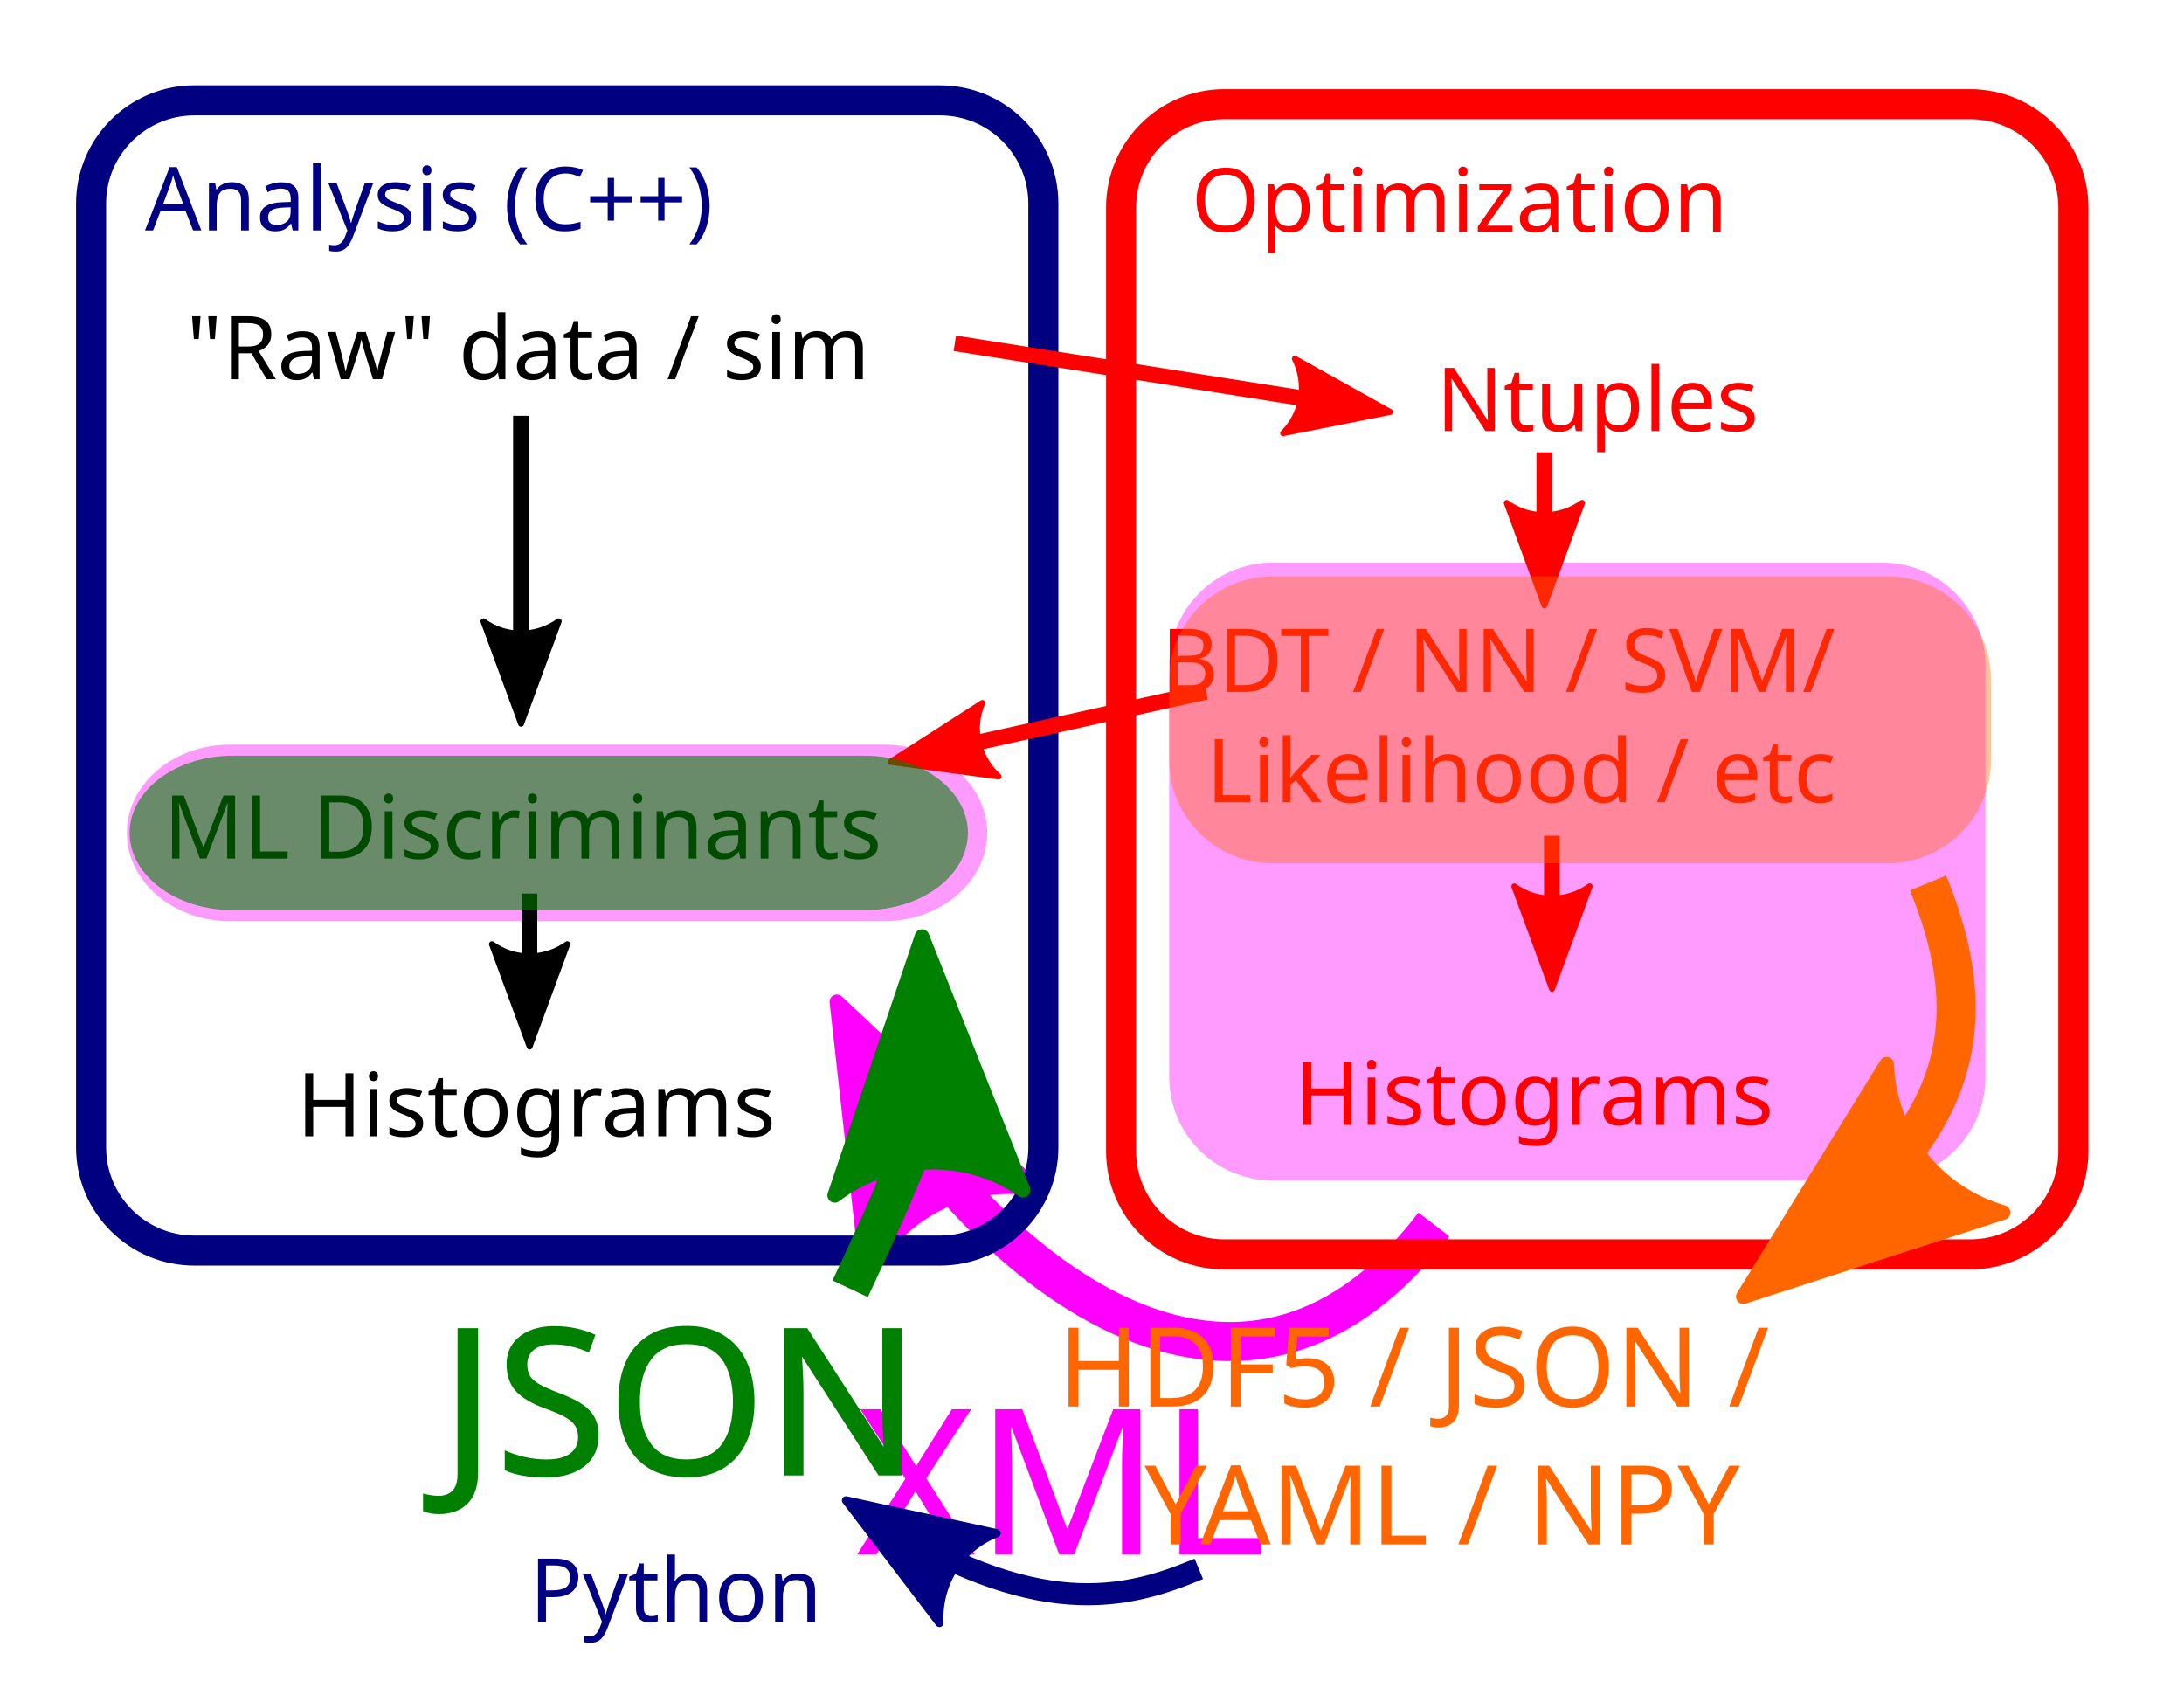
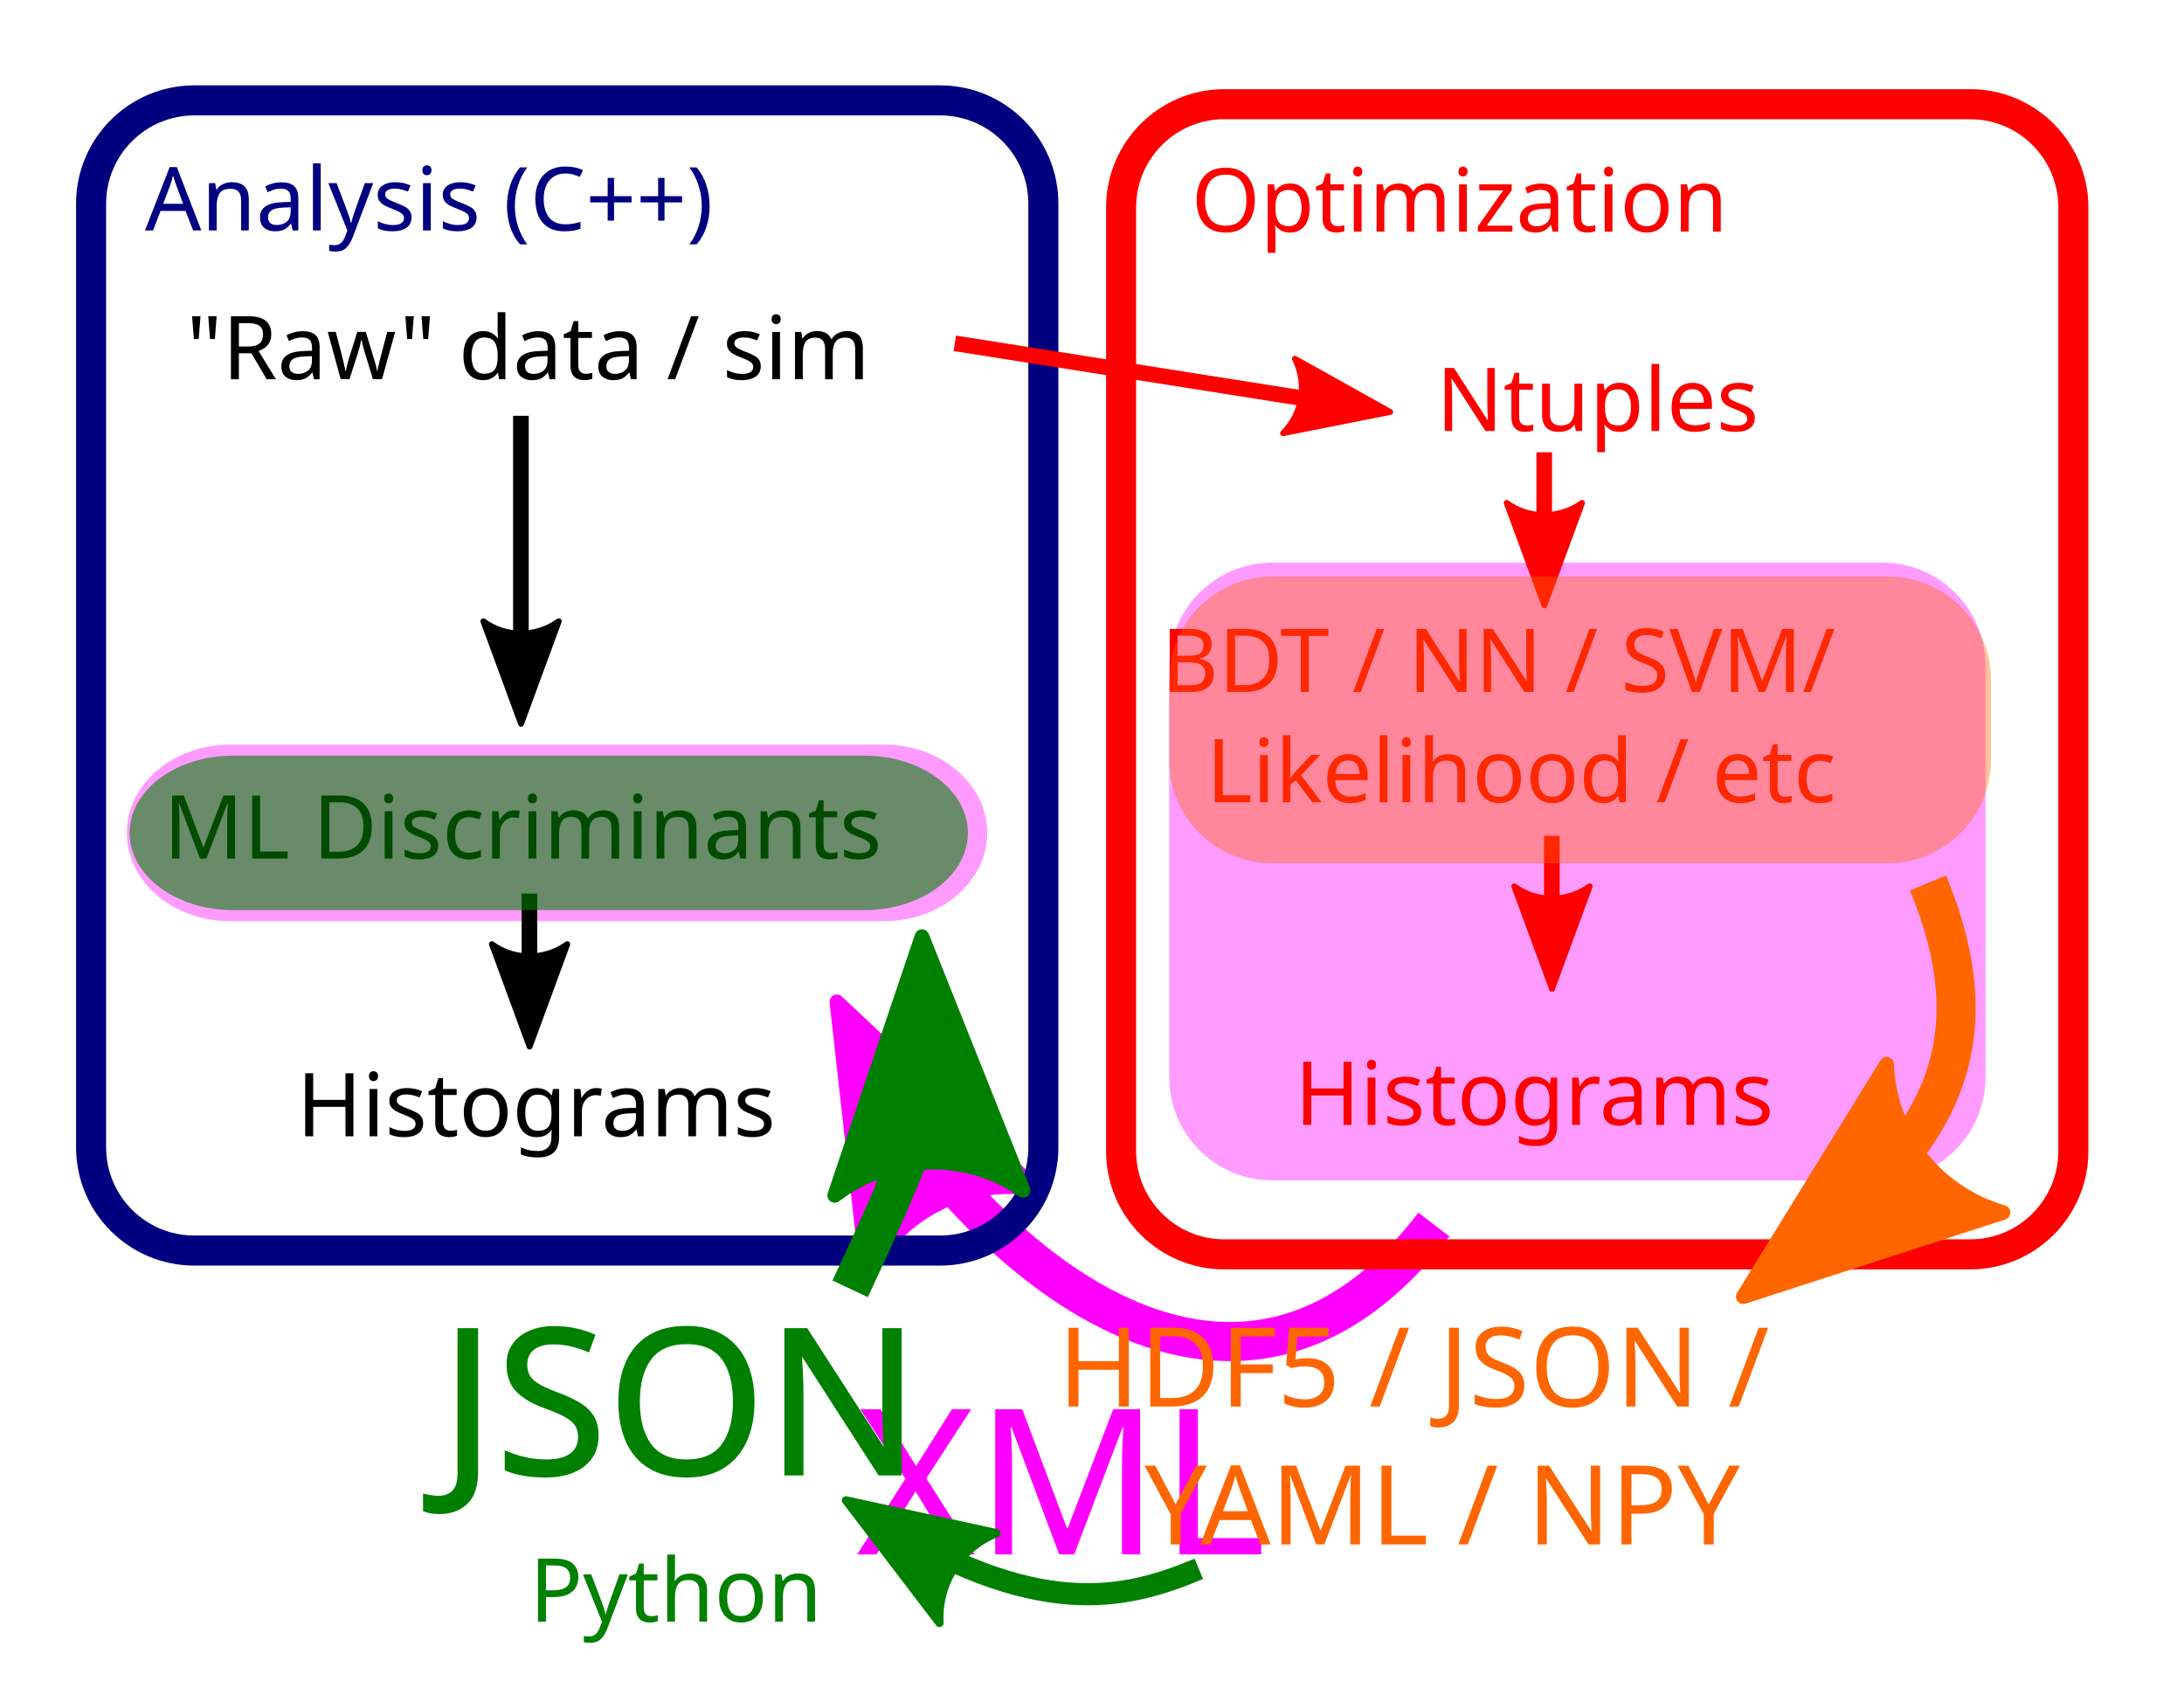
<svg xmlns="http://www.w3.org/2000/svg" width="11in" height="8.5in" viewBox="0 0 990 765" id="svg2" version="1.1">
  <defs id="defs4">
    <marker orient="auto" refY="0" refX="0" id="marker6268" style="overflow:visible">
      <path id="path6270" style="fill:#ff00ff;fill-opacity:1;fill-rule:evenodd;stroke:#ff00ff;stroke-width:0.625;stroke-linejoin:round;stroke-opacity:1" d="M 8.719,4.034 -2.207,0.016 8.719,-4.002 c -1.745,2.372 -1.735,5.617 -6e-7,8.035 z" transform="scale(-0.6,-0.6)" />
    </marker>
    <marker style="overflow:visible" id="marker5268" refX="0" refY="0" orient="auto">
      <path transform="scale(-0.6,-0.6)" d="M 8.719,4.034 -2.207,0.016 8.719,-4.002 c -1.745,2.372 -1.735,5.617 -6e-7,8.035 z" style="fill:#ff0000;fill-opacity:1;fill-rule:evenodd;stroke:#ff0000;stroke-width:0.625;stroke-linejoin:round;stroke-opacity:1" id="path5270" />
    </marker>
    <marker orient="auto" refY="0.0" refX="0.0" id="Arrow2Mend" style="overflow:visible;">
      <path id="path4214" style="fill-rule:evenodd;stroke-width:0.625;stroke-linejoin:round;stroke:#000000;stroke-opacity:1;fill:#000000;fill-opacity:1" d="M 8.719,4.034 L -2.207,0.016 L 8.719,-4.002 C 6.973,-1.63 6.983,1.616 8.719,4.034 z " transform="scale(0.6) rotate(180) translate(0,0)" />
    </marker>
    <marker orient="auto" refY="0" refX="0" id="Arrow2Mend-5" style="overflow:visible">
      <path id="path4214-0" style="fill:#000000;fill-opacity:1;fill-rule:evenodd;stroke:#000000;stroke-width:0.625;stroke-linejoin:round;stroke-opacity:1" d="M 8.719,4.034 -2.207,0.016 8.719,-4.002 c -1.745,2.372 -1.735,5.617 -6e-7,8.035 z" transform="scale(-0.6,-0.6)" />
    </marker>
    <marker orient="auto" refY="0" refX="0" id="Arrow2Mend-7" style="overflow:visible">
      <path id="path4214-06" style="fill:#ff0000;fill-opacity:1;fill-rule:evenodd;stroke:#ff0000;stroke-width:0.625;stroke-linejoin:round;stroke-opacity:1" d="M 8.719,4.034 -2.207,0.016 8.719,-4.002 c -1.745,2.372 -1.735,5.617 -6e-7,8.035 z" transform="scale(-0.6,-0.6)" />
    </marker>
    <marker style="overflow:visible" id="marker5268-0" refX="0" refY="0" orient="auto">
      <path transform="scale(-0.6,-0.6)" d="M 8.719,4.034 -2.207,0.016 8.719,-4.002 c -1.745,2.372 -1.735,5.617 -6e-7,8.035 z" style="fill:#ff0000;fill-opacity:1;fill-rule:evenodd;stroke:#ff0000;stroke-width:0.625;stroke-linejoin:round;stroke-opacity:1" id="path5270-9" />
    </marker>
    <marker orient="auto" refY="0" refX="0" id="Arrow2Mend-7-9" style="overflow:visible">
      <path id="path4214-06-5" style="fill:#ff0000;fill-opacity:1;fill-rule:evenodd;stroke:#ff0000;stroke-width:0.625;stroke-linejoin:round;stroke-opacity:1" d="M 8.719,4.034 -2.207,0.016 8.719,-4.002 c -1.745,2.372 -1.735,5.617 -6e-7,8.035 z" transform="scale(-0.6,-0.6)" />
    </marker>
    <marker orient="auto" refY="0" refX="0" id="marker6268-4" style="overflow:visible">
      <path id="path6270-3" style="fill:#008000;fill-opacity:1;fill-rule:evenodd;stroke:#008000;stroke-width:0.625;stroke-linejoin:round;stroke-opacity:1" d="M 8.719,4.034 -2.207,0.016 8.719,-4.002 c -1.745,2.372 -1.735,5.617 -6e-7,8.035 z" transform="scale(-0.6,-0.6)" />
    </marker>
    <marker orient="auto" refY="0" refX="0" id="marker6268-4-1" style="overflow:visible">
      <path id="path6270-3-0" style="fill:#ff6600;fill-opacity:1;fill-rule:evenodd;stroke:#ff6600;stroke-width:0.625;stroke-linejoin:round;stroke-opacity:1" d="M 8.719,4.034 -2.207,0.016 8.719,-4.002 c -1.745,2.372 -1.735,5.617 -6e-7,8.035 z" transform="scale(-0.6,-0.6)" />
    </marker>
    <marker orient="auto" refY="0" refX="0" id="marker6268-4-1-4" style="overflow:visible">
-       <path id="path6270-3-0-1" style="fill:#000080;fill-opacity:1;fill-rule:evenodd;stroke:#000080;stroke-width:0.625;stroke-linejoin:round;stroke-opacity:1" d="M 8.719,4.034 -2.207,0.016 8.719,-4.002 c -1.745,2.372 -1.735,5.617 -6e-7,8.035 z" transform="scale(-0.6,-0.6)" />
+       <path id="path6270-3-0-1" style="fill:#008000;fill-opacity:1;fill-rule:evenodd;stroke:#008000;stroke-width:0.625;stroke-linejoin:round;stroke-opacity:1" d="M 8.719,4.034 -2.207,0.016 8.719,-4.002 c -1.745,2.372 -1.735,5.617 -6e-7,8.035 z" transform="scale(-0.6,-0.6)" />
    </marker>
  </defs>
  <g id="layer2" style="display:inline">
    <text xml:space="preserve" style="font-style:normal;font-weight:normal;font-size:92.126px;line-height:125%;font-family:sans-serif;letter-spacing:0px;word-spacing:0px;opacity:1;fill:#ff00ff;fill-opacity:1;stroke:none;stroke-width:1px;stroke-linecap:butt;stroke-linejoin:miter;stroke-opacity:1" x="388.197" y="704.5" id="text6249">
      <tspan id="tspan6251" x="388.197" y="704.5">XML</tspan>
    </text>
    <rect style="opacity:1;fill:#ff00ff;fill-opacity:0.392;stroke:none;stroke-width:7.087;stroke-miterlimit:4;stroke-dasharray:none" id="rect6254" width="390" height="80" x="57.5" y="337.5" rx="46.807" ry="46.807" />
    <rect style="opacity:1;fill:#ff00ff;fill-opacity:0.392;stroke:none;stroke-width:7.087;stroke-miterlimit:4;stroke-dasharray:none" id="rect6256" width="370" height="280" x="530" y="255" rx="46.807" ry="46.807" />
    <path style="opacity:1;fill:none;fill-rule:evenodd;stroke:#ff00ff;stroke-width:17.717;stroke-linecap:butt;stroke-linejoin:miter;stroke-miterlimit:4;stroke-dasharray:none;stroke-opacity:1;marker-end:url(#marker6268)" d="M 650,555 C 553.778,680.18 430,555 390,475" id="path6260" />
  </g>
  <g id="layer1" transform="translate(-27.36114,310.6886)" style="display:inline">
    <rect style="opacity:1;fill:none;fill-rule:evenodd;stroke:#000080;stroke-width:13.623;stroke-linecap:butt;stroke-linejoin:miter;stroke-miterlimit:4;stroke-dasharray:none;stroke-opacity:1" id="rect3340" width="431.655" height="521.31" x="68.655" y="-265.189" ry="46.807" rx="46.807" />
    <text xml:space="preserve" style="font-style:normal;font-weight:normal;font-size:40px;line-height:125%;font-family:sans-serif;letter-spacing:0px;word-spacing:0px;opacity:1;fill:#000080;fill-opacity:1;stroke:none;stroke-width:1px;stroke-linecap:butt;stroke-linejoin:miter;stroke-opacity:1" x="93.103" y="-206.258" id="text4142">
      <tspan id="tspan4144" x="93.103" y="-206.258">Analysis (C++)</tspan>
    </text>
    <text xml:space="preserve" style="font-style:normal;font-weight:normal;font-size:40px;line-height:125%;font-family:sans-serif;letter-spacing:0px;word-spacing:0px;opacity:1;fill:#000000;fill-opacity:1;stroke:none;stroke-width:1px;stroke-linecap:butt;stroke-linejoin:miter;stroke-opacity:1" x="111.844" y="-138.792" id="text4165">
      <tspan id="tspan4167" x="111.844" y="-138.792">"Raw" data / sim</tspan>
    </text>
    <text xml:space="preserve" style="font-style:normal;font-weight:normal;font-size:40px;line-height:125%;font-family:sans-serif;letter-spacing:0px;word-spacing:0px;opacity:1;fill:#000000;fill-opacity:1;stroke:none;stroke-width:1px;stroke-linecap:butt;stroke-linejoin:miter;stroke-opacity:1" x="101.499" y="78.449" id="text4169">
      <tspan id="tspan4171" x="101.499" y="78.449">ML Discriminants</tspan>
    </text>
    <text xml:space="preserve" style="font-style:normal;font-weight:normal;font-size:40px;line-height:125%;font-family:sans-serif;letter-spacing:0px;word-spacing:0px;opacity:1;fill:#000000;fill-opacity:1;stroke:none;stroke-width:1px;stroke-linecap:butt;stroke-linejoin:miter;stroke-opacity:1" x="161.844" y="204.311" id="text4173">
      <tspan id="tspan4175" x="161.844" y="204.311">Histograms</tspan>
    </text>
    <path style="opacity:1;fill:none;fill-rule:evenodd;stroke:#000000;stroke-width:7.087;stroke-linecap:butt;stroke-linejoin:miter;stroke-miterlimit:4;stroke-dasharray:none;stroke-opacity:1;marker-end:url(#Arrow2Mend)" d="m 267.361,94.311 0,60" id="path4181" />
    <path style="opacity:1;fill:none;fill-rule:evenodd;stroke:#000000;stroke-width:7.087;stroke-linecap:butt;stroke-linejoin:miter;stroke-miterlimit:4;stroke-dasharray:none;stroke-opacity:1;marker-end:url(#Arrow2Mend-5)" d="m 263.488,-122.24 0,130.22" id="path4181-6" />
  </g>
  <g id="layer3" style="display:inline">
    <rect style="opacity:1;fill:none;fill-rule:evenodd;stroke:#ff0000;stroke-width:13.623;stroke-linecap:butt;stroke-linejoin:miter;stroke-miterlimit:4;stroke-dasharray:none;stroke-opacity:1" id="rect3340-6" width="431.655" height="521.31" x="508.191" y="47.223" ry="46.807" rx="46.807" />
    <path style="opacity:1;fill:none;fill-rule:evenodd;stroke:#ff0000;stroke-width:7.087;stroke-linecap:butt;stroke-linejoin:miter;stroke-miterlimit:4;stroke-dasharray:none;stroke-opacity:1;marker-end:url(#marker5268)" d="m 432.815,155.601 188.077,29.713" id="path4984" />
    <text xml:space="preserve" style="font-style:normal;font-weight:normal;font-size:40px;line-height:125%;font-family:sans-serif;letter-spacing:0px;word-spacing:0px;opacity:1;fill:#ff0000;fill-opacity:1;stroke:none;stroke-width:1px;stroke-linecap:butt;stroke-linejoin:miter;stroke-opacity:1" x="651.034" y="195.345" id="text5308">
      <tspan id="tspan5310" x="651.034" y="195.345">Ntuples</tspan>
    </text>
    <text xml:space="preserve" style="font-style:normal;font-weight:normal;font-size:40px;line-height:125%;font-family:sans-serif;letter-spacing:0px;word-spacing:0px;opacity:1;fill:#ff0000;fill-opacity:1;stroke:none;stroke-width:1px;stroke-linecap:butt;stroke-linejoin:miter;stroke-opacity:1" x="540" y="105" id="text5351">
      <tspan id="tspan5353" x="540" y="105">Optimization</tspan>
    </text>
    <text xml:space="preserve" style="font-style:normal;font-variant:normal;font-weight:normal;font-stretch:normal;font-size:40px;line-height:125%;font-family:sans-serif;-inkscape-font-specification:'sans-serif, Normal';text-align:center;letter-spacing:0px;word-spacing:0px;writing-mode:lr-tb;text-anchor:middle;opacity:1;fill:#ff0000;fill-opacity:1;stroke:none;stroke-width:1px;stroke-linecap:butt;stroke-linejoin:miter;stroke-opacity:1" x="715.517" y="313.621" id="text5511">
      <tspan id="tspan5521" x="715.517" y="313.621">BDT / NN / SVM/</tspan>
      <tspan id="tspan5523" x="715.517" y="363.621">Likelihood / etc</tspan>
    </text>
    <path style="opacity:1;fill:none;fill-rule:evenodd;stroke:#ff0000;stroke-width:7.087;stroke-linecap:butt;stroke-linejoin:miter;stroke-miterlimit:4;stroke-dasharray:none;stroke-opacity:1;marker-end:url(#Arrow2Mend-7)" d="m 700,205 0,60" id="path4181-7" />
-     <path style="opacity:1;fill:none;fill-rule:evenodd;stroke:#ff0000;stroke-width:7.087;stroke-linecap:butt;stroke-linejoin:miter;stroke-miterlimit:4;stroke-dasharray:none;stroke-opacity:1;marker-end:url(#marker5268-0)" d="M 546.775,313.533 412.78,343.246" id="path4984-0" />
    <path style="opacity:1;fill:none;fill-rule:evenodd;stroke:#ff0000;stroke-width:7.087;stroke-linecap:butt;stroke-linejoin:miter;stroke-miterlimit:4;stroke-dasharray:none;stroke-opacity:1;marker-end:url(#Arrow2Mend-7-9)" d="m 703.448,378.793 0,60" id="path4181-7-6" />
    <text xml:space="preserve" style="font-style:normal;font-weight:normal;font-size:40px;line-height:125%;font-family:sans-serif;letter-spacing:0px;word-spacing:0px;opacity:1;fill:#ff0000;fill-opacity:1;stroke:none;stroke-width:1px;stroke-linecap:butt;stroke-linejoin:miter;stroke-opacity:1" x="586.897" y="509.828" id="text4173-4">
      <tspan id="tspan4175-6" x="586.897" y="509.828">Histograms</tspan>
    </text>
  </g>
  <g id="layer4" style="display:inline">
    <rect style="opacity:1;fill:#008000;fill-opacity:0.588;stroke:#008000;stroke-width:17.717;stroke-miterlimit:4;stroke-dasharray:none;stroke-opacity:0" id="rect6488" width="380" height="70" x="58.75" y="342.5" rx="46.807" ry="46.807" />
    <path style="display:inline;opacity:1;fill:#008000;fill-rule:evenodd;stroke:#008000;stroke-width:17.717;stroke-linecap:butt;stroke-linejoin:miter;stroke-miterlimit:4;stroke-dasharray:none;stroke-opacity:1;marker-end:url(#marker6268-4)" d="M 385.381,584.147 C 432.5,483.75 420,495 418.727,447.977" id="path6260-5" />
    <text xml:space="preserve" style="font-style:normal;font-weight:normal;font-size:40px;line-height:125%;font-family:sans-serif;letter-spacing:0px;word-spacing:0px;fill:#000000;fill-opacity:1;stroke:none;stroke-width:1px;stroke-linecap:butt;stroke-linejoin:miter;stroke-opacity:1" x="210" y="645" id="text7325">
      <tspan id="tspan7327" x="210" y="645" />
    </text>
    <text xml:space="preserve" style="font-style:normal;font-weight:normal;font-size:92.126px;line-height:125%;font-family:sans-serif;letter-spacing:0px;word-spacing:0px;display:inline;opacity:1;fill:#008000;fill-opacity:1;stroke:#008000;stroke-width:1px;stroke-linecap:butt;stroke-linejoin:miter;stroke-opacity:1" x="199.447" y="668.25" id="text6249-3">
      <tspan id="tspan6251-3" x="199.447" y="668.25">JSON</tspan>
    </text>
  </g>
  <g id="layer5" style="display:inline">
    <rect style="opacity:1;fill:#ff6600;fill-opacity:0.392;stroke:none;stroke-width:17.717;stroke-miterlimit:4;stroke-dasharray:none" id="rect8692" width="372.5" height="130" x="530" y="261.25" rx="46.807" ry="46.807" />
    <path style="display:inline;opacity:1;fill:none;fill-rule:evenodd;stroke:#ff6600;stroke-width:17.717;stroke-linecap:butt;stroke-linejoin:miter;stroke-miterlimit:4;stroke-dasharray:none;stroke-opacity:1;marker-end:url(#marker6268-4-1)" d="m 873.954,400.202 c 34.543,83.676 -5.778,126.086 -65.36,172.875" id="path6260-5-8" />
    <text xml:space="preserve" style="font-style:normal;font-variant:normal;font-weight:normal;font-stretch:normal;font-size:50px;line-height:125%;font-family:sans-serif;-inkscape-font-specification:'sans-serif, Normal';text-align:center;letter-spacing:0px;word-spacing:0px;writing-mode:lr-tb;text-anchor:middle;opacity:1;fill:#ff6600;fill-opacity:1;stroke:none;stroke-width:1px;stroke-linecap:butt;stroke-linejoin:miter;stroke-opacity:1" x="686.25" y="637.5" id="text9645">
      <tspan id="tspan9647" x="686.25" y="637.5">HDF5 / JSON /</tspan>
      <tspan x="686.25" y="700" id="tspan9649">YAML / NPY</tspan>
    </text>
  </g>
  <g id="layer6" style="display:inline">
-     <path style="display:inline;opacity:1;fill:none;fill-rule:evenodd;stroke:#000080;stroke-width:10;stroke-linecap:butt;stroke-linejoin:miter;stroke-miterlimit:4;stroke-dasharray:none;stroke-opacity:1;marker-end:url(#marker6268-4-1-4)" d="M 543.417,711.069 C 510,725 470,735 394.724,687.072" id="path6260-5-8-5" />
-     <text xml:space="preserve" style="font-style:normal;font-weight:normal;font-size:40px;line-height:125%;font-family:sans-serif;letter-spacing:0px;word-spacing:0px;opacity:1;fill:#000080;fill-opacity:1;stroke:none;stroke-width:1px;stroke-linecap:butt;stroke-linejoin:miter;stroke-opacity:1" x="240" y="735" id="text11151">
+     <path style="display:inline;opacity:1;fill:none;fill-rule:evenodd;stroke:#008000;stroke-width:10;stroke-linecap:butt;stroke-linejoin:miter;stroke-miterlimit:4;stroke-dasharray:none;stroke-opacity:1;marker-end:url(#marker6268-4-1-4)" d="M 543.417,711.069 C 510,725 470,735 394.724,687.072" id="path6260-5-8-5" />
+     <text xml:space="preserve" style="font-style:normal;font-weight:normal;font-size:40px;line-height:125%;font-family:sans-serif;letter-spacing:0px;word-spacing:0px;opacity:1;fill:#008000;fill-opacity:1;stroke:none;stroke-width:1px;stroke-linecap:butt;stroke-linejoin:miter;stroke-opacity:1" x="240" y="735" id="text11151">
      <tspan id="tspan11153" x="240" y="735">Python</tspan>
    </text>
  </g>
</svg>
